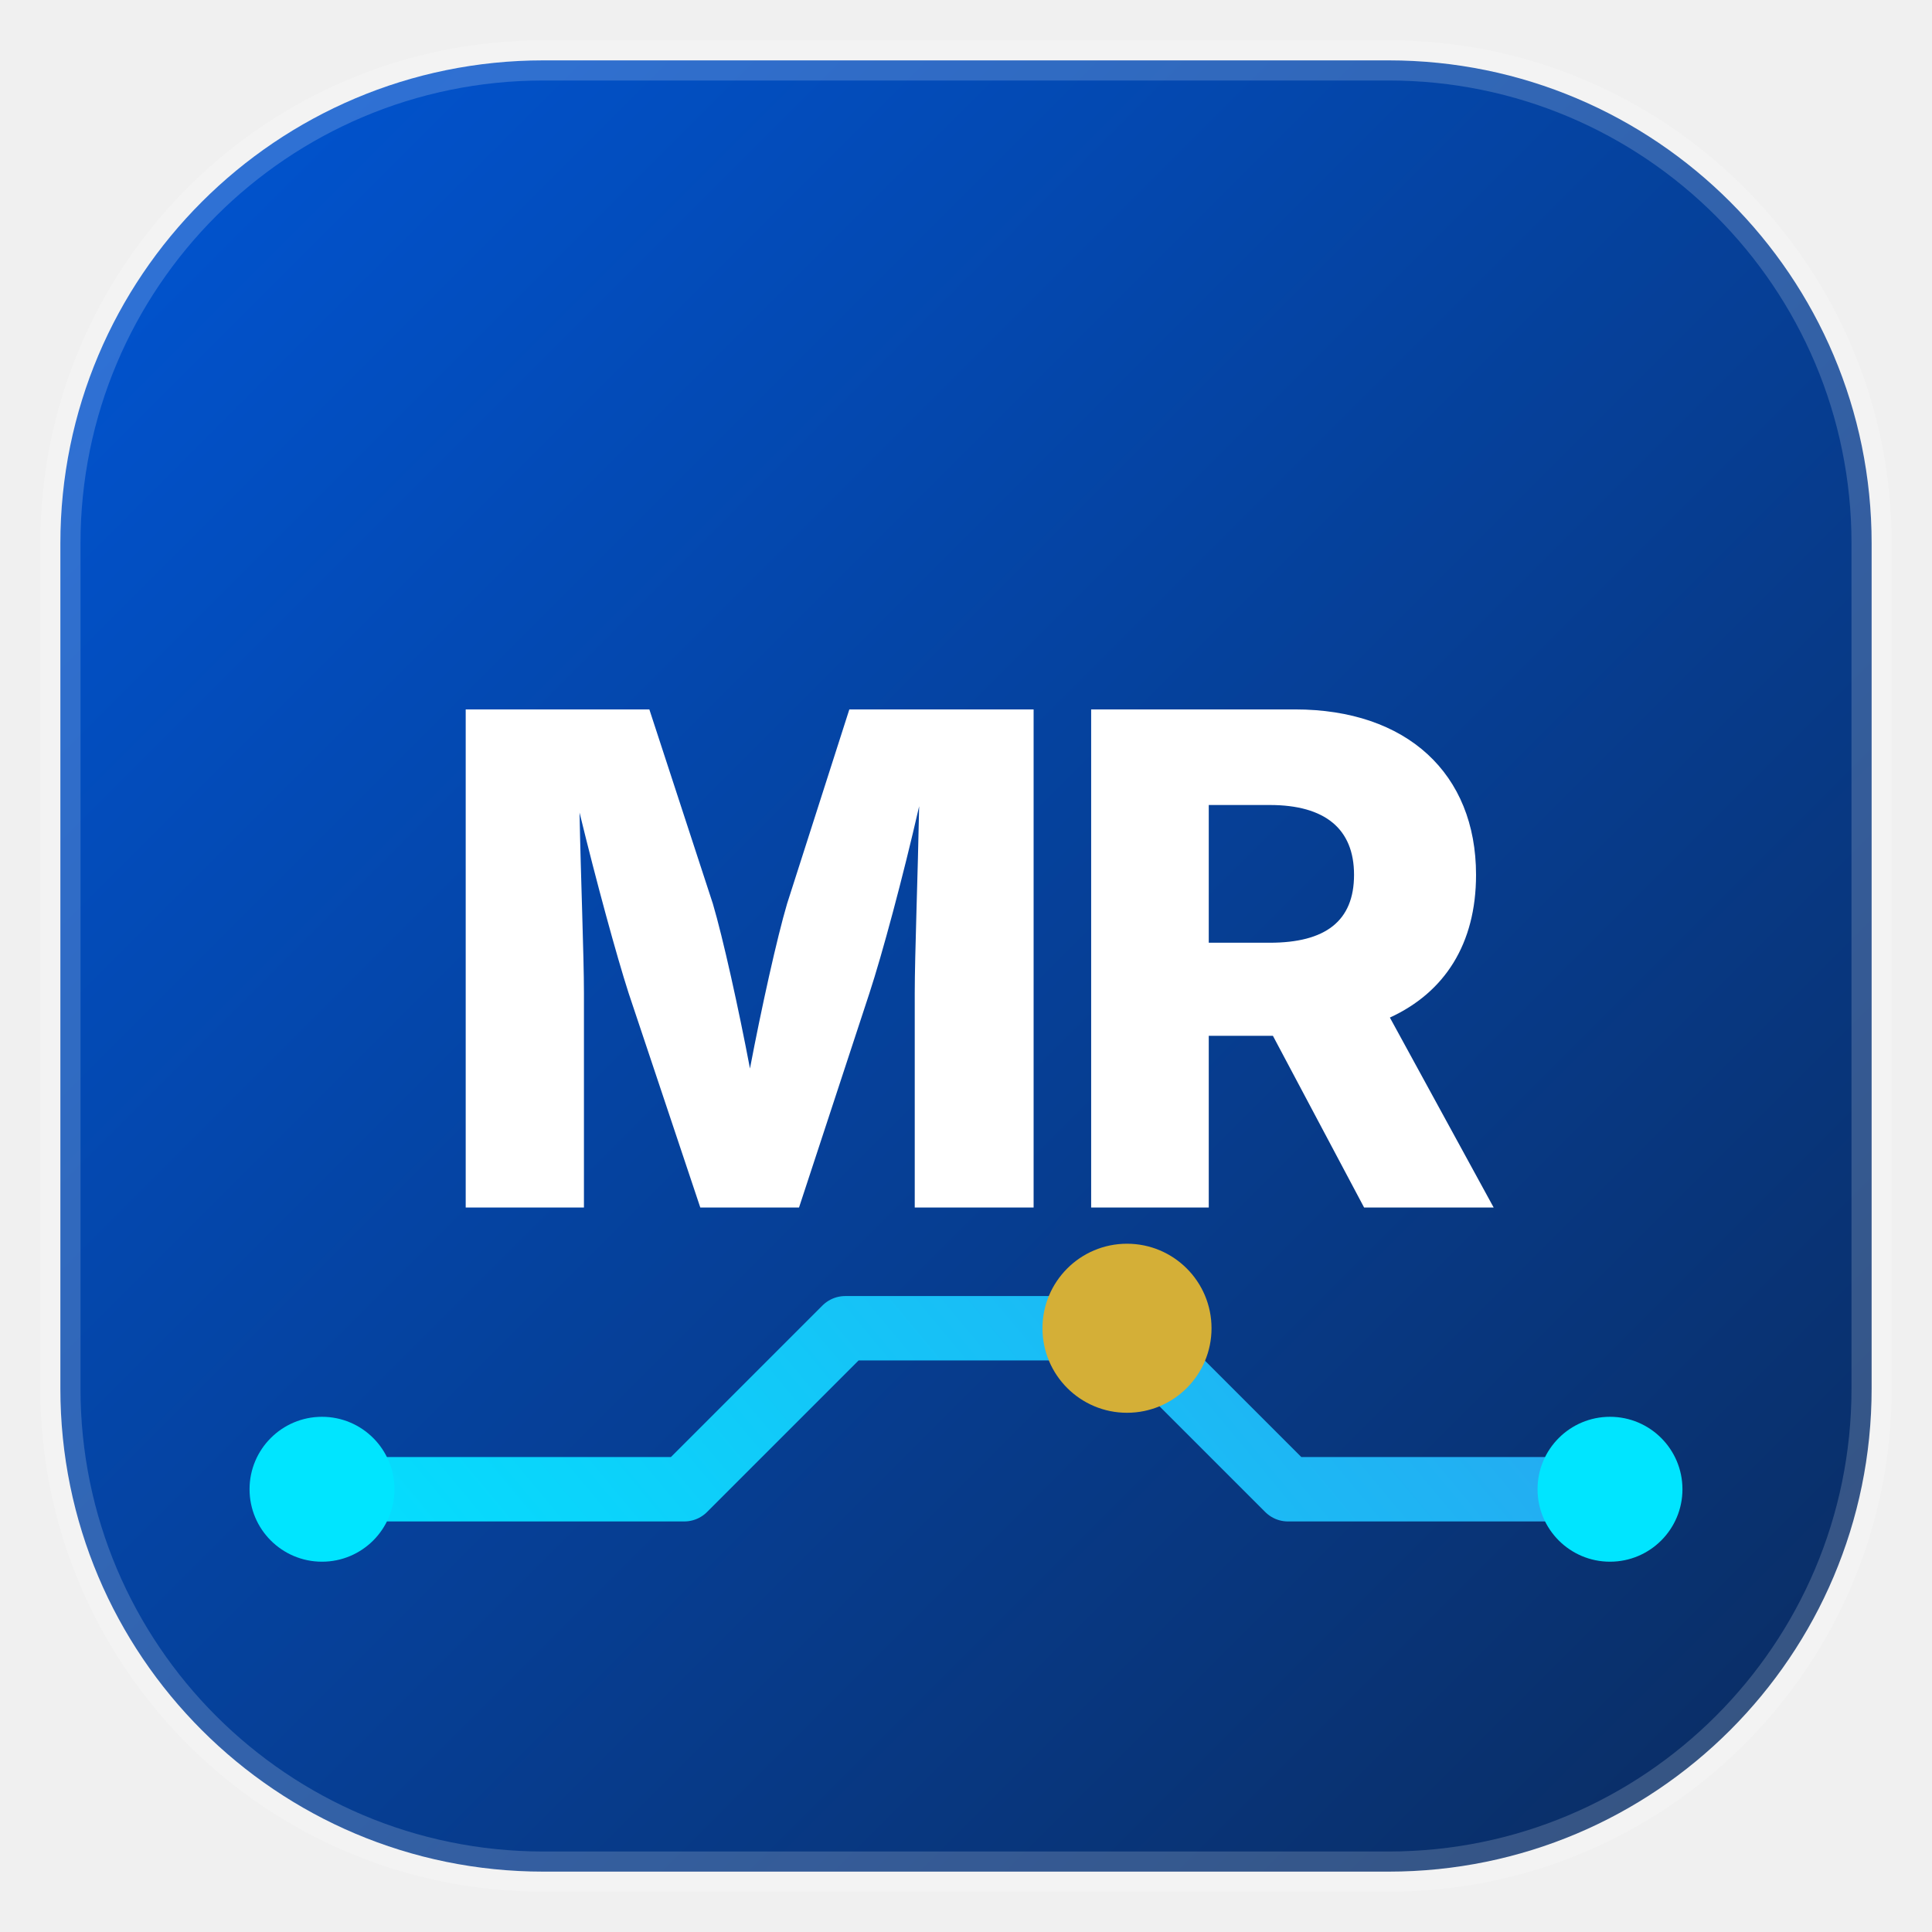
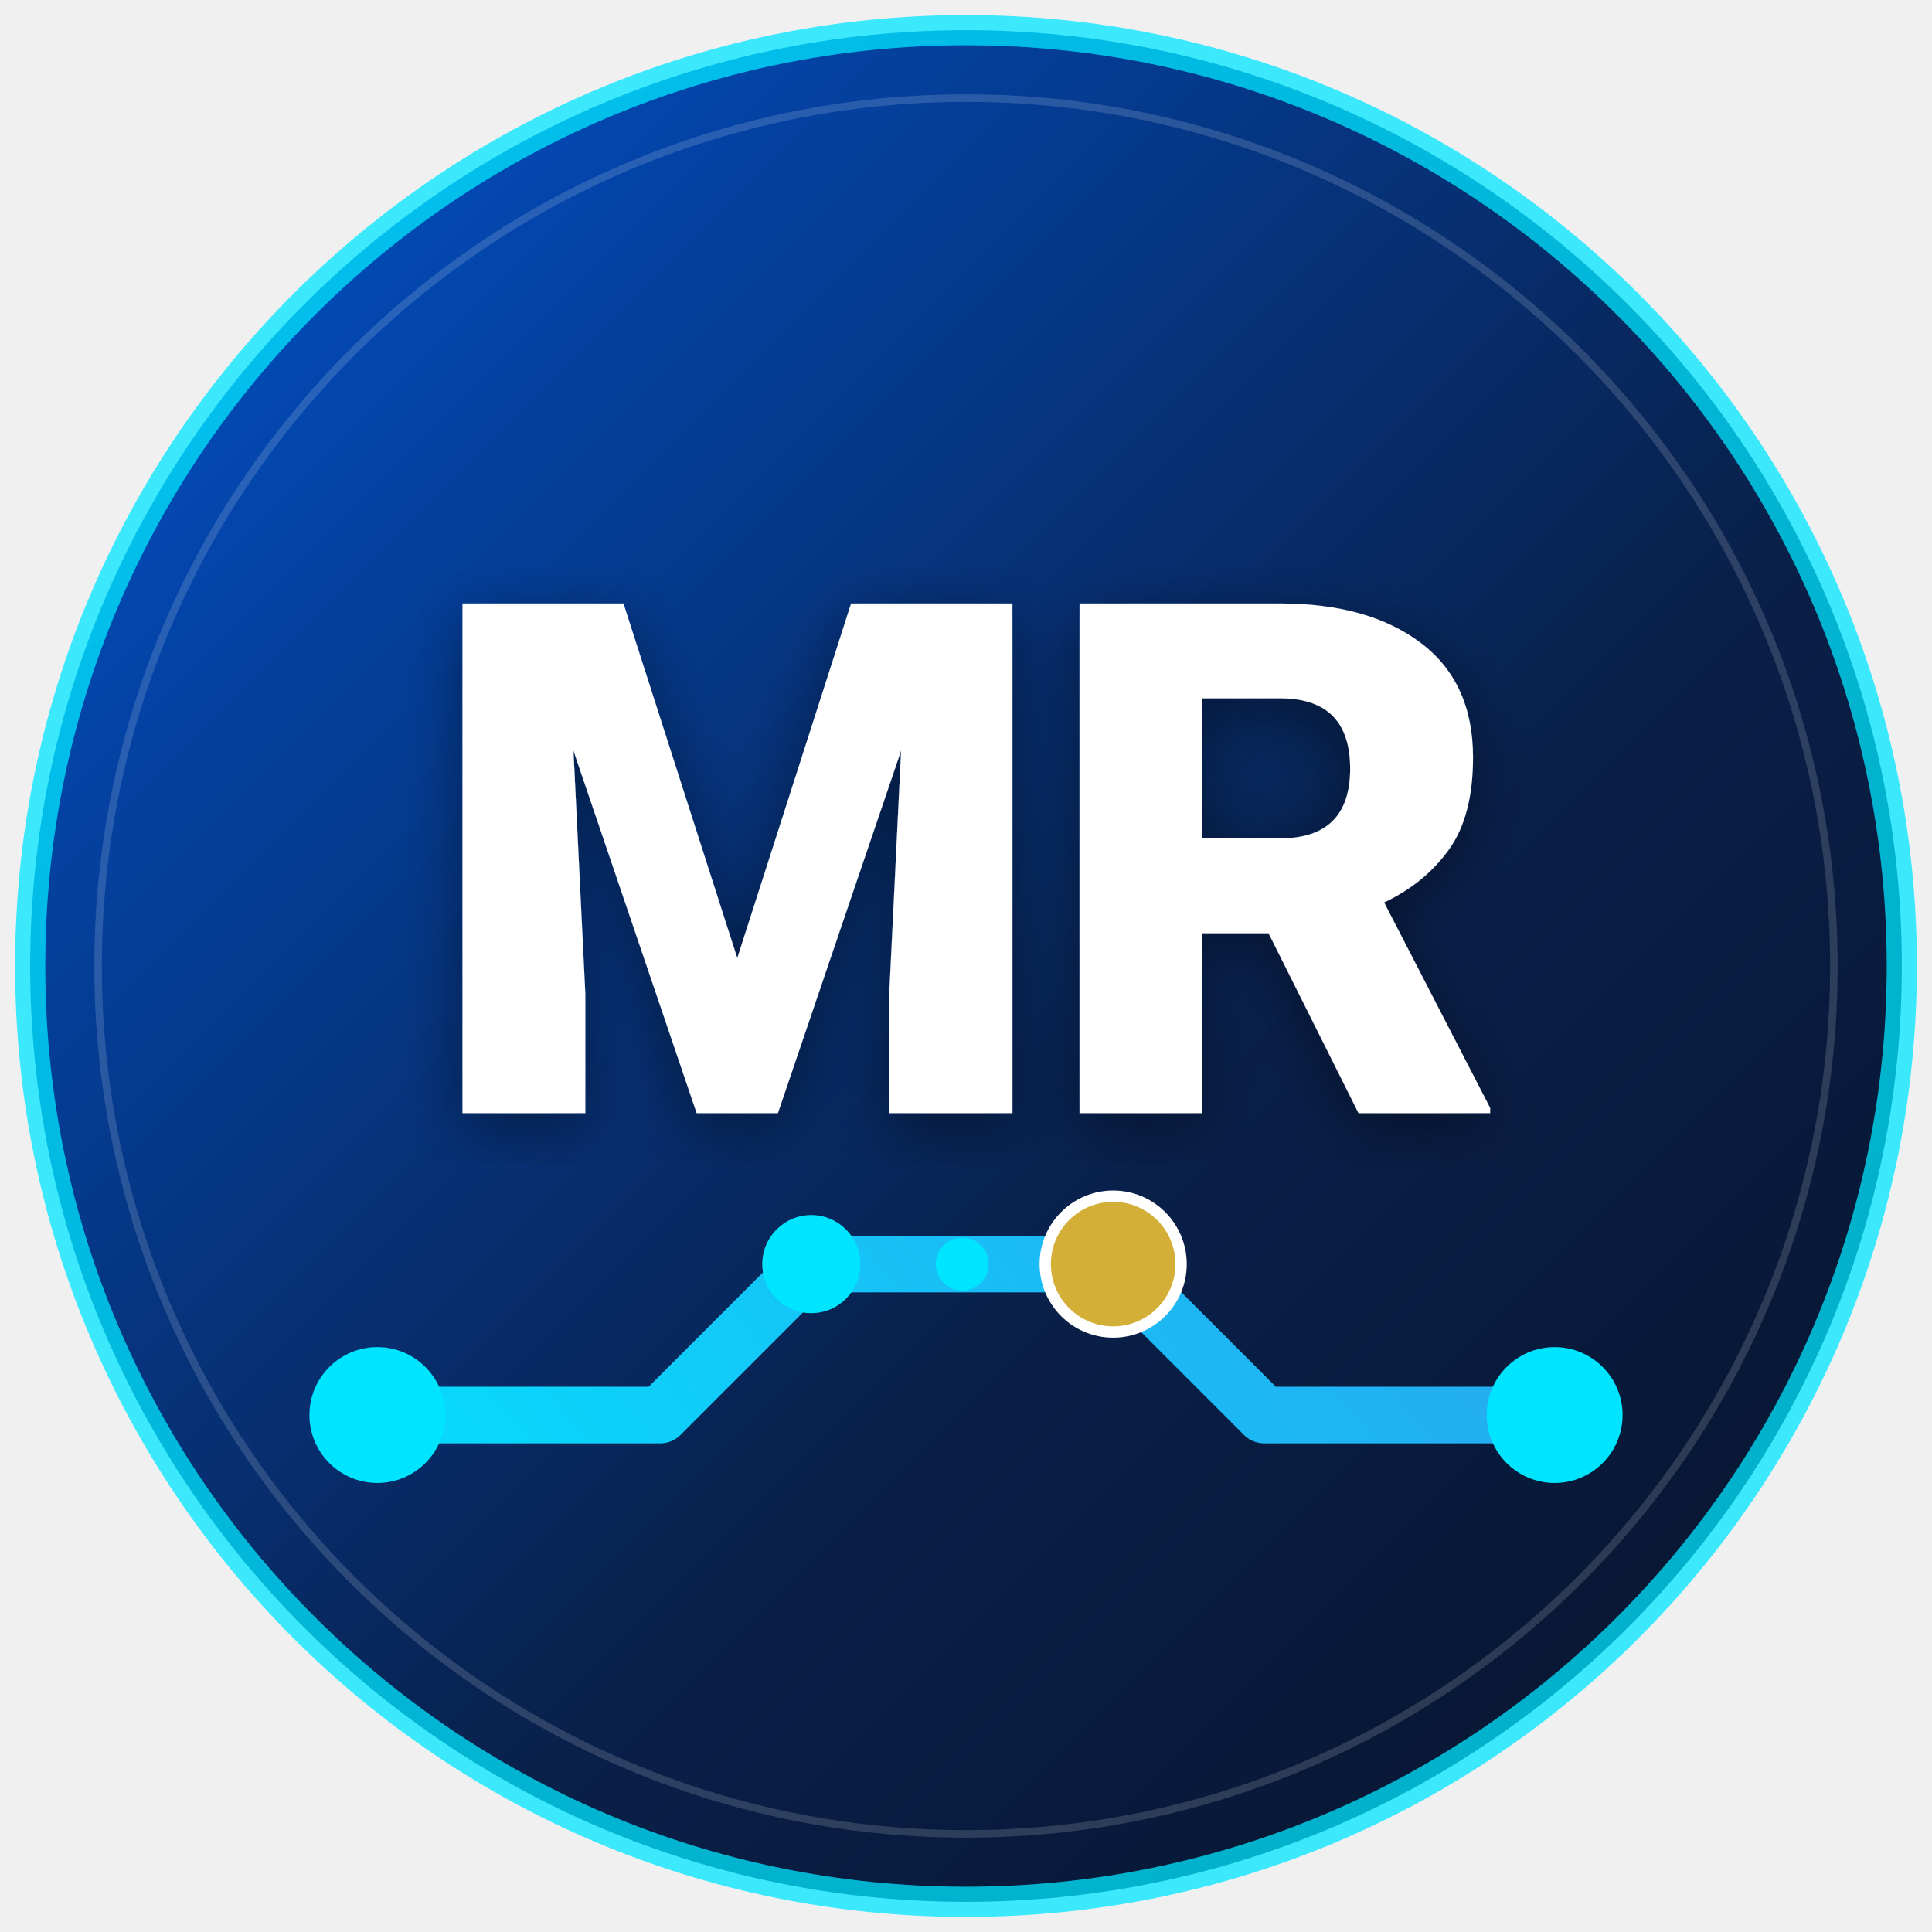
- <svg xmlns="http://www.w3.org/2000/svg" viewBox="0 0 48 48" fill="none">
+ <svg xmlns="http://www.w3.org/2000/svg" viewBox="0 0 512 512" fill="none">
  <defs>
-     <linearGradient id="m" x1="0" y1="0" x2="48" y2="48" gradientUnits="userSpaceOnUse">
-       <stop offset="0" stop-color="#0057D9" />
-       <stop offset="1" stop-color="#0B2A5B" />
+     <linearGradient id="bg" x1="0" y1="0" x2="512" y2="512" gradientUnits="userSpaceOnUse">
+       <stop offset="0%" stop-color="#0057D9" />
+       <stop offset="60%" stop-color="#09204A" />
+       <stop offset="100%" stop-color="#071226" />
    </linearGradient>
-     <linearGradient id="t" x1="6" y1="40" x2="42" y2="10" gradientUnits="userSpaceOnUse">
-       <stop offset="0" stop-color="#00E5FF" />
-       <stop offset="1" stop-color="#3D85E8" />
+     <linearGradient id="glow" x1="60" y1="420" x2="450" y2="100" gradientUnits="userSpaceOnUse">
+       <stop offset="0%" stop-color="#00E5FF" />
+       <stop offset="100%" stop-color="#3D85E8" />
    </linearGradient>
+     <filter id="shadow" x="-10%" y="-10%" width="120%" height="120%">
+       <feDropShadow dx="0" dy="4" stdDeviation="8" flood-color="#000000" flood-opacity="0.4" />
+     </filter>
  </defs>
-   <rect x="1.5" y="1.5" width="45" height="45" rx="12" fill="url(#m)" stroke="rgba(255,255,255,0.18)" />
-   <text x="24" y="30" text-anchor="middle" font-family="Inter, Arial, sans-serif" font-weight="800" font-size="17" fill="#FFFFFF" letter-spacing="-0.5">MR</text>
-   <path d="M8 37 H17 L21 33 H28 L32 37 H40" stroke="url(#t)" stroke-width="1.6" stroke-linecap="round" stroke-linejoin="round" />
-   <circle cx="8" cy="37" r="1.8" fill="#00E5FF" />
-   <circle cx="40" cy="37" r="1.8" fill="#00E5FF" />
-   <circle cx="28" cy="33" r="2.1" fill="#D4AF37" />
+   <circle cx="256" cy="256" r="248" fill="url(#bg)" stroke="#00E5FF" stroke-width="8" stroke-opacity="0.75" />
+   <circle cx="256" cy="256" r="230" stroke="rgba(255,255,255,0.15)" stroke-width="2" fill="none" />
+   <text x="256" y="295" text-anchor="middle" font-family="-apple-system, BlinkMacSystemFont, 'Segoe UI', Roboto, 'Inter', Arial, sans-serif" font-weight="900" font-size="190" fill="#FFFFFF" letter-spacing="-3" filter="url(#shadow)">MR</text>
+   <path d="M 100 375 H 175 L 215 335 H 295 L 335 375 H 412" stroke="url(#glow)" stroke-width="15" stroke-linecap="round" stroke-linejoin="round" />
+   <circle cx="100" cy="375" r="18" fill="#00E5FF" />
+   <circle cx="412" cy="375" r="18" fill="#00E5FF" />
+   <circle cx="215" cy="335" r="13" fill="#00E5FF" />
+   <circle cx="295" cy="335" r="18" fill="#D4AF37" stroke="#FFFFFF" stroke-width="3" />
+   <circle cx="255" cy="335" r="7" fill="#00E5FF" />
</svg>
